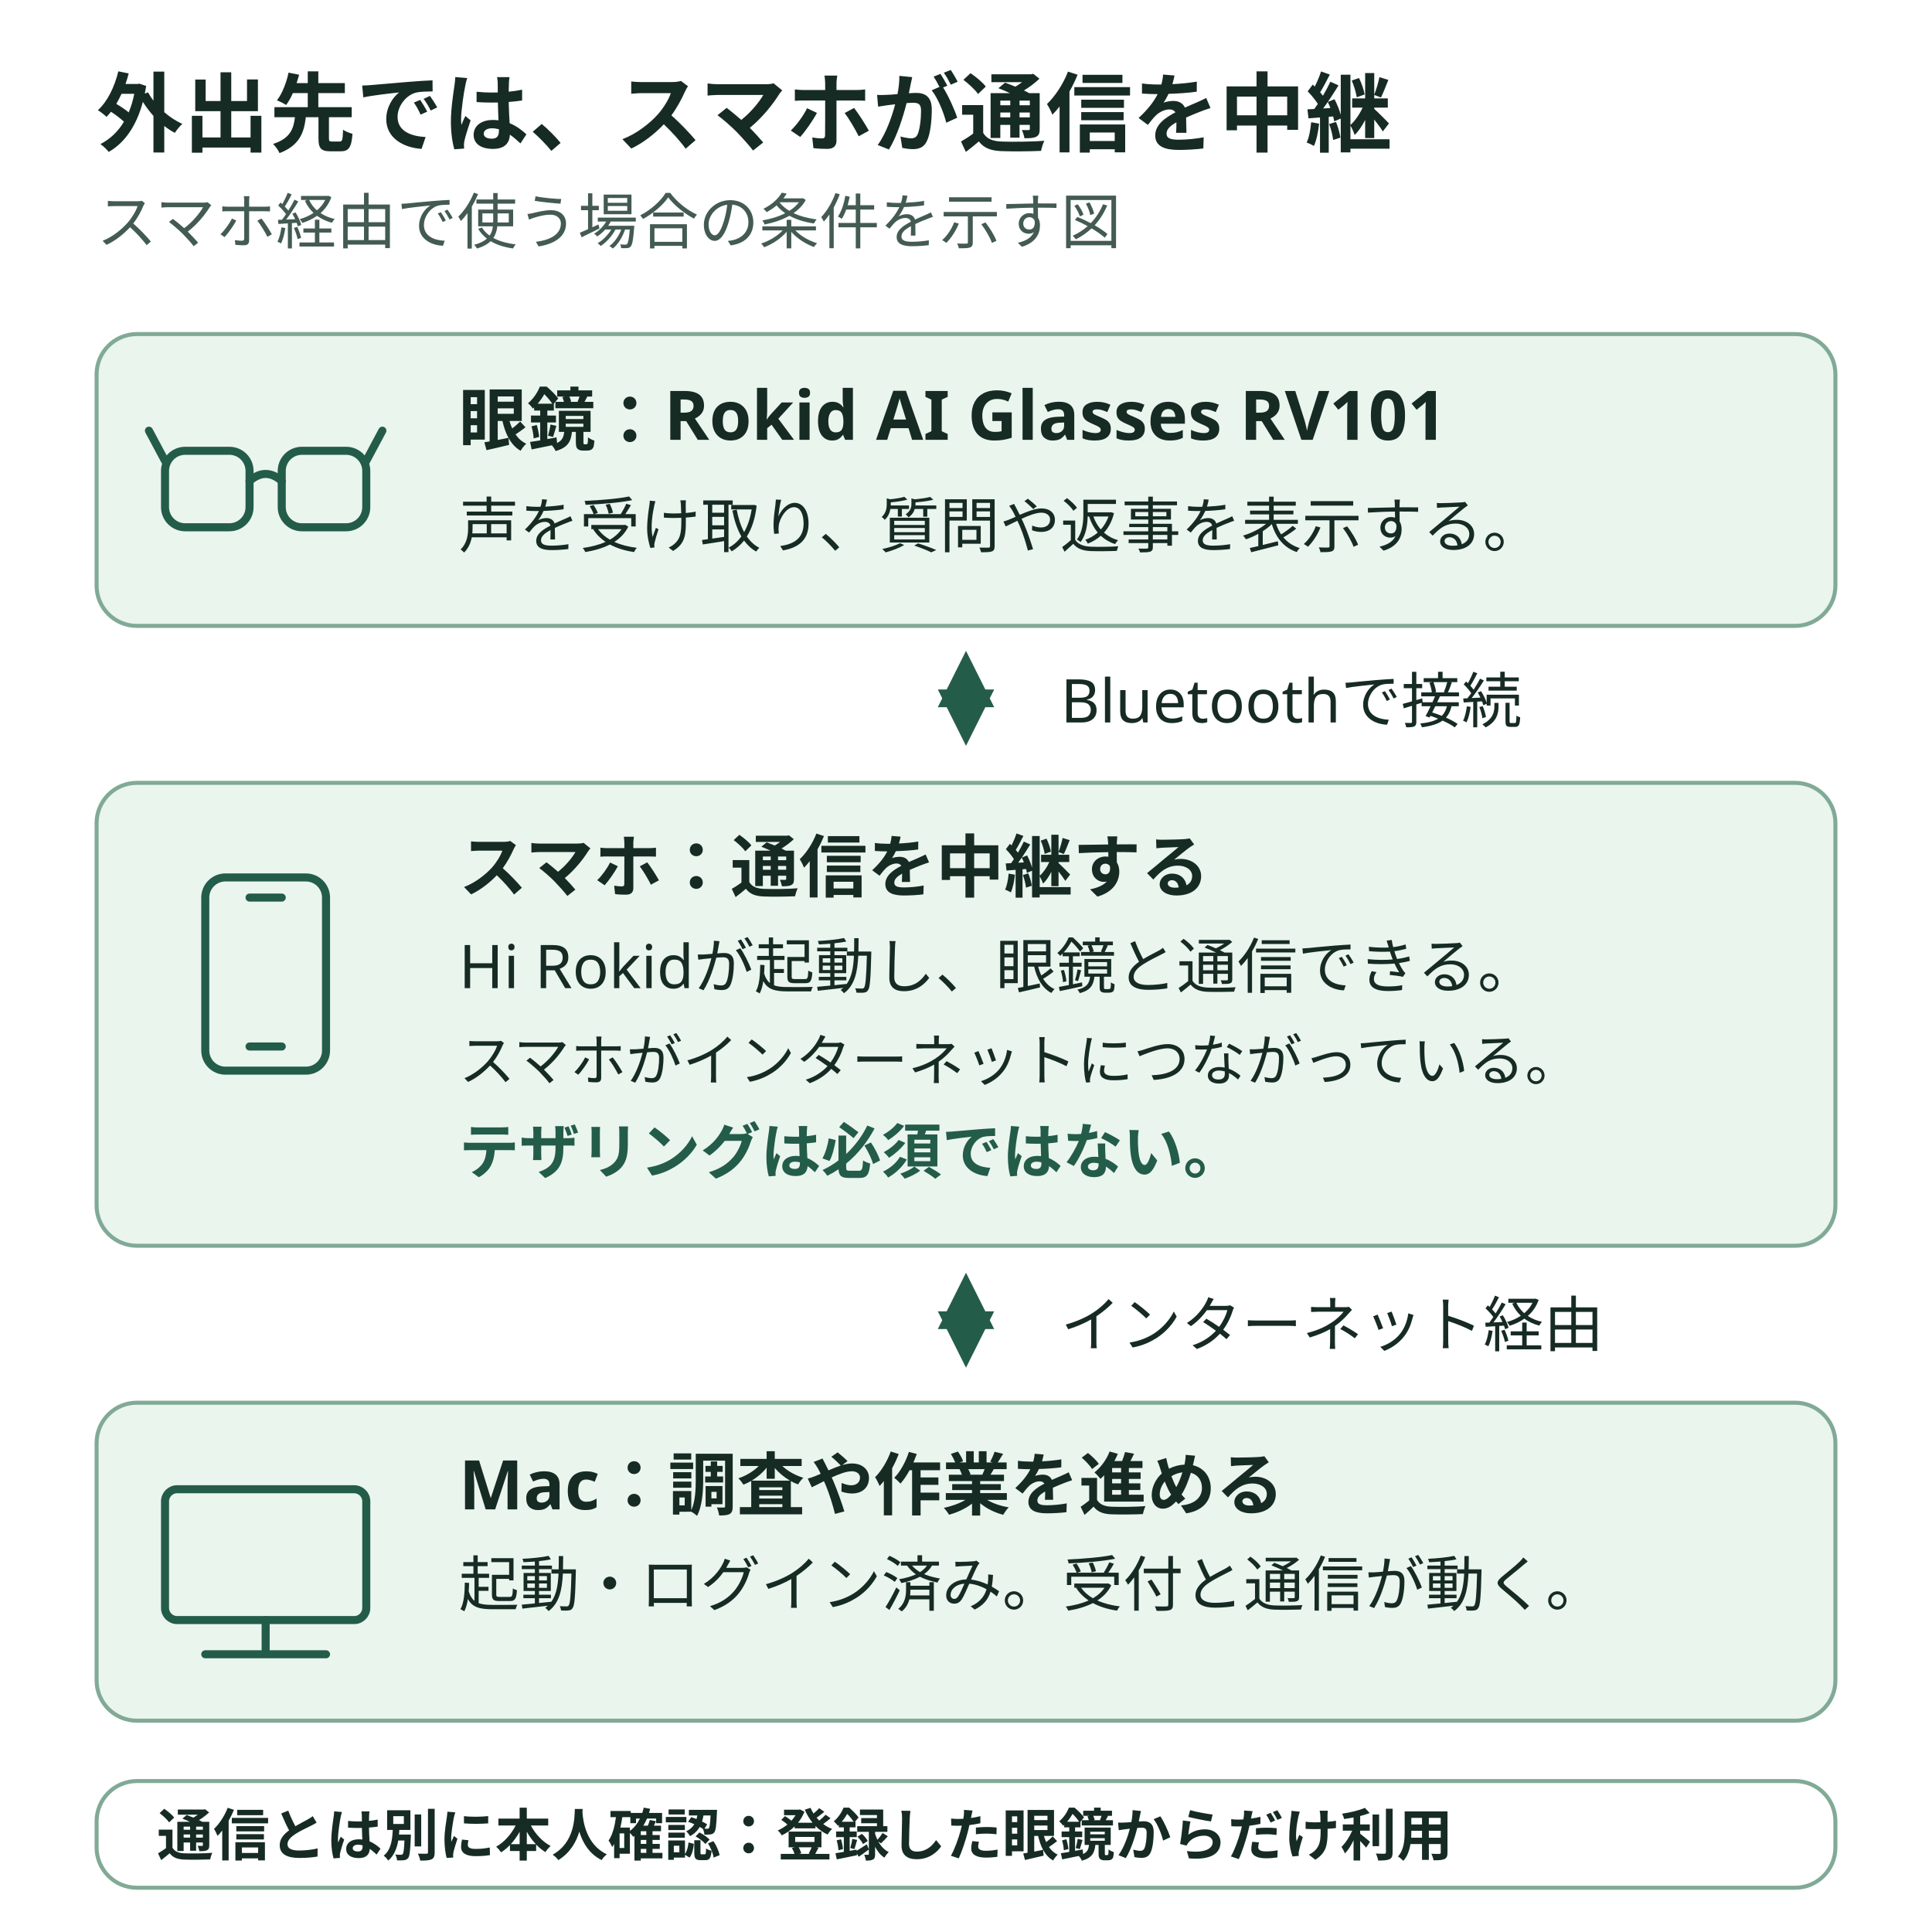
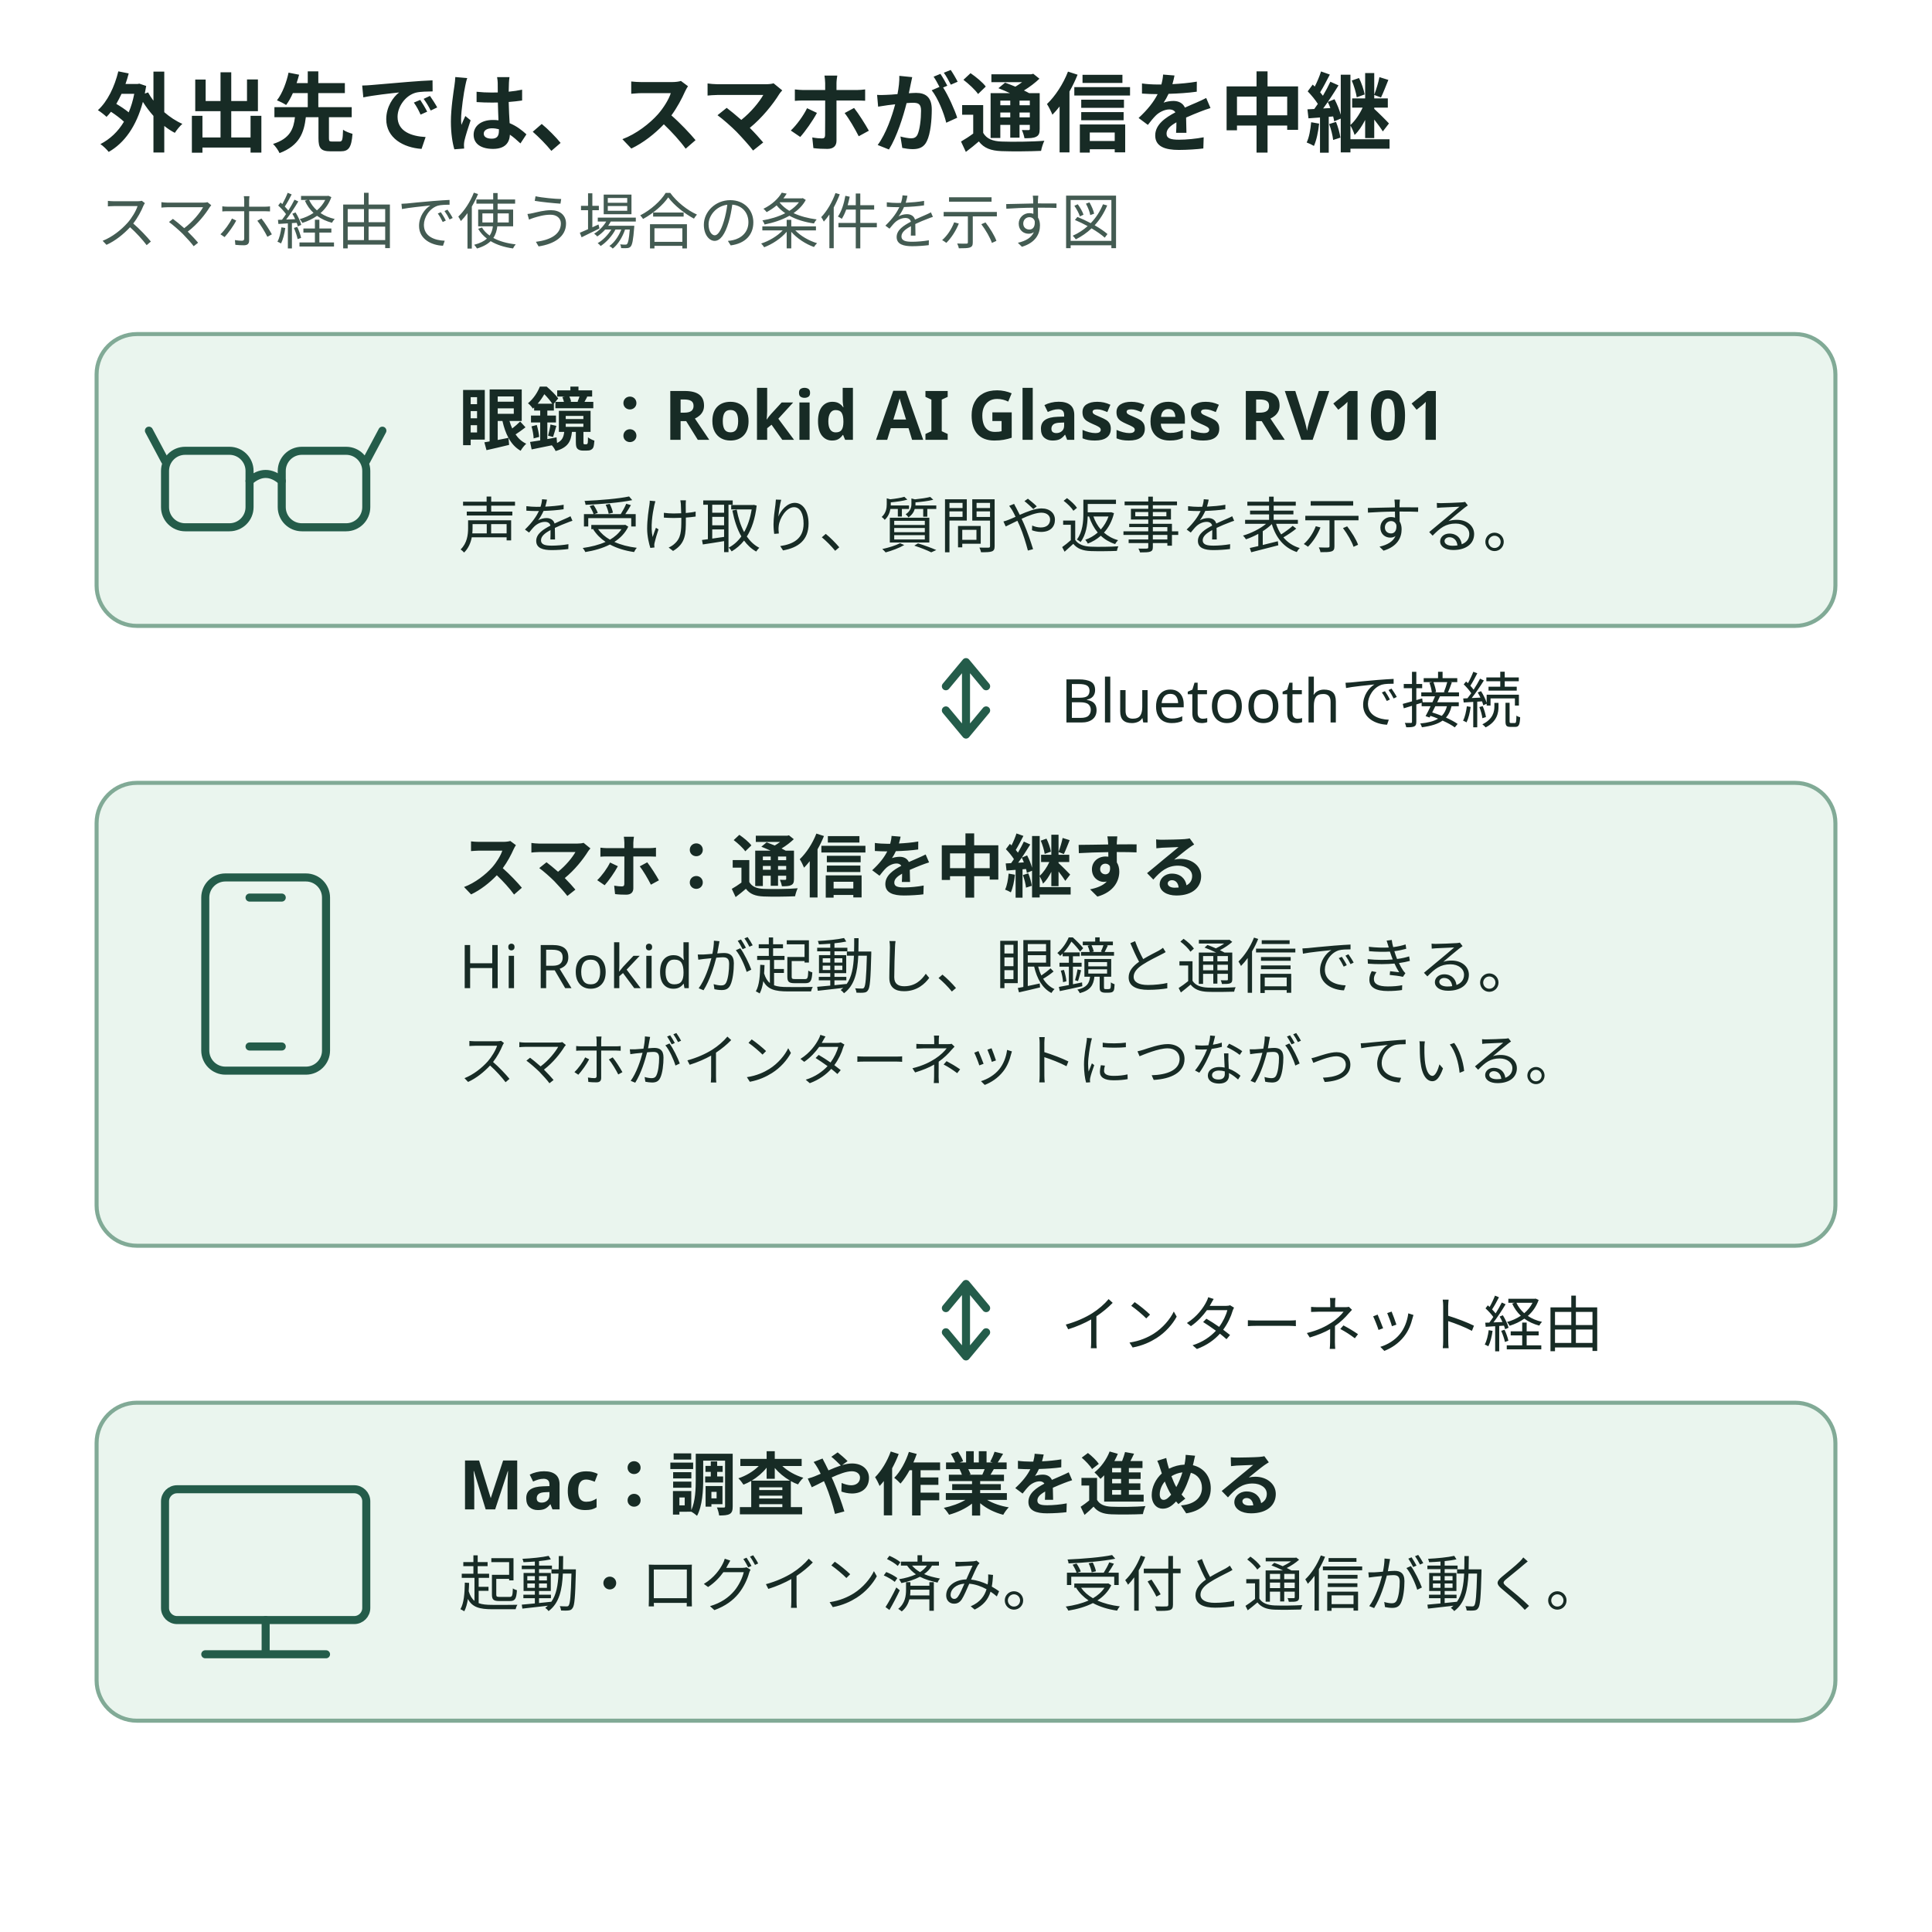
<svg xmlns="http://www.w3.org/2000/svg" width="960" height="960" viewBox="0 0 960 960" role="img" aria-labelledby="title desc">
-   <defs>
-     <marker id="arrow" viewBox="0 0 10 10" refX="8" refY="5" markerWidth="7" markerHeight="7" orient="auto-start-reverse">
-       <path d="M0 0 L10 5 L0 10 Z" fill="#245c4a" />
-     </marker>
-   </defs>
  <style>text { font-family: 'Hiragino Sans', 'Hiragino Kaku Gothic ProN', 'Yu Gothic', 'Noto Sans JP', sans-serif; }</style>
  <rect width="960" height="960" fill="white" />
  <text x="48" y="72" font-size="43" font-weight="700" fill="#172b25">外出先では、スマホが通信を中継</text>
  <text x="48" y="121" font-size="30" font-weight="400" fill="#435b52">スマホ経由で使う場合の条件を示す図</text>
  <rect x="48" y="166" width="864" height="145" rx="20" fill="#eaf5ee" stroke="#81aa96" stroke-width="2" />
  <g transform="translate(82,209)" fill="none" stroke="#245c4a" stroke-width="4" stroke-linecap="round">
    <rect x="0" y="15" width="42" height="38" rx="10" />
    <rect x="58" y="15" width="42" height="38" rx="10" />
    <path d="M42 30 Q50 23 58 30 M0 20 L-8 5 M100 20 L108 5" />
  </g>
  <text x="228" y="221" font-size="34" font-weight="700" fill="#172b25">眼鏡：Rokid AI Glasses RV101</text>
  <text x="228" y="272" font-size="30" font-weight="400" fill="#172b25">声を受け取り、質問や返事を表示する。</text>
-   <path d="M480 329 V365" fill="none" stroke="#245c4a" stroke-width="4" marker-end="url(#arrow)" marker-start="url(#arrow)" />
+   <path d="M480 329 V365 M470 341 L480 329 L490 341 M470 353 L480 365 L490 353" fill="none" stroke="#245c4a" stroke-width="4" stroke-linecap="round" stroke-linejoin="round" />
  <text x="527" y="359" font-size="30" font-weight="400" fill="#172b25">Bluetoothで接続</text>
  <rect x="48" y="389" width="864" height="230" rx="20" fill="#eaf5ee" stroke="#81aa96" stroke-width="2" />
  <g transform="translate(82,448)" fill="none" stroke="#245c4a" stroke-width="4" stroke-linecap="round">
    <rect x="20" y="-12" width="60" height="96" rx="10" />
    <path d="M42 -2 H58 M42 72 H58" />
  </g>
  <text x="228" y="443" font-size="34" font-weight="700" fill="#172b25">スマホ：通信を中継する</text>
  <text x="228" y="491" font-size="30" font-weight="400" fill="#172b25">Hi Rokidが起動し、眼鏡と通信できる。</text>
  <text x="228" y="537" font-size="28" font-weight="400" fill="#172b25">スマホがインターネットにつながっている。</text>
-   <text x="228" y="583" font-size="30" font-weight="700" fill="#245c4a">テザリングは必須ではない。</text>
-   <path d="M480 638 V674" fill="none" stroke="#245c4a" stroke-width="4" marker-end="url(#arrow)" marker-start="url(#arrow)" />
+   <path d="M480 638 V674 M470 650 L480 638 L490 650 M470 662 L480 674 L490 662" fill="none" stroke="#245c4a" stroke-width="4" stroke-linecap="round" stroke-linejoin="round" />
  <text x="527" y="669" font-size="30" font-weight="400" fill="#172b25">インターネット経由</text>
  <rect x="48" y="697" width="864" height="158" rx="20" fill="#eaf5ee" stroke="#81aa96" stroke-width="2" />
  <g transform="translate(82,740)" fill="none" stroke="#245c4a" stroke-width="4" stroke-linecap="round">
    <rect x="0" y="0" width="100" height="65" rx="6" />
    <path d="M50 65 V82 M20 82 H80" />
  </g>
  <text x="228" y="750" font-size="34" font-weight="700" fill="#172b25">Mac：調査や作業を進める</text>
  <text x="228" y="798" font-size="30" font-weight="400" fill="#172b25">起動・ログイン済み。受付と通信が動く。</text>
-   <rect x="48" y="885" width="864" height="53" rx="20" fill="white" stroke="#81aa96" stroke-width="2" />
-   <text x="78" y="922" font-size="28" font-weight="700" fill="#172b25">通信とは別に本人確認：登録した眼鏡からだけ利用</text>
</svg>
